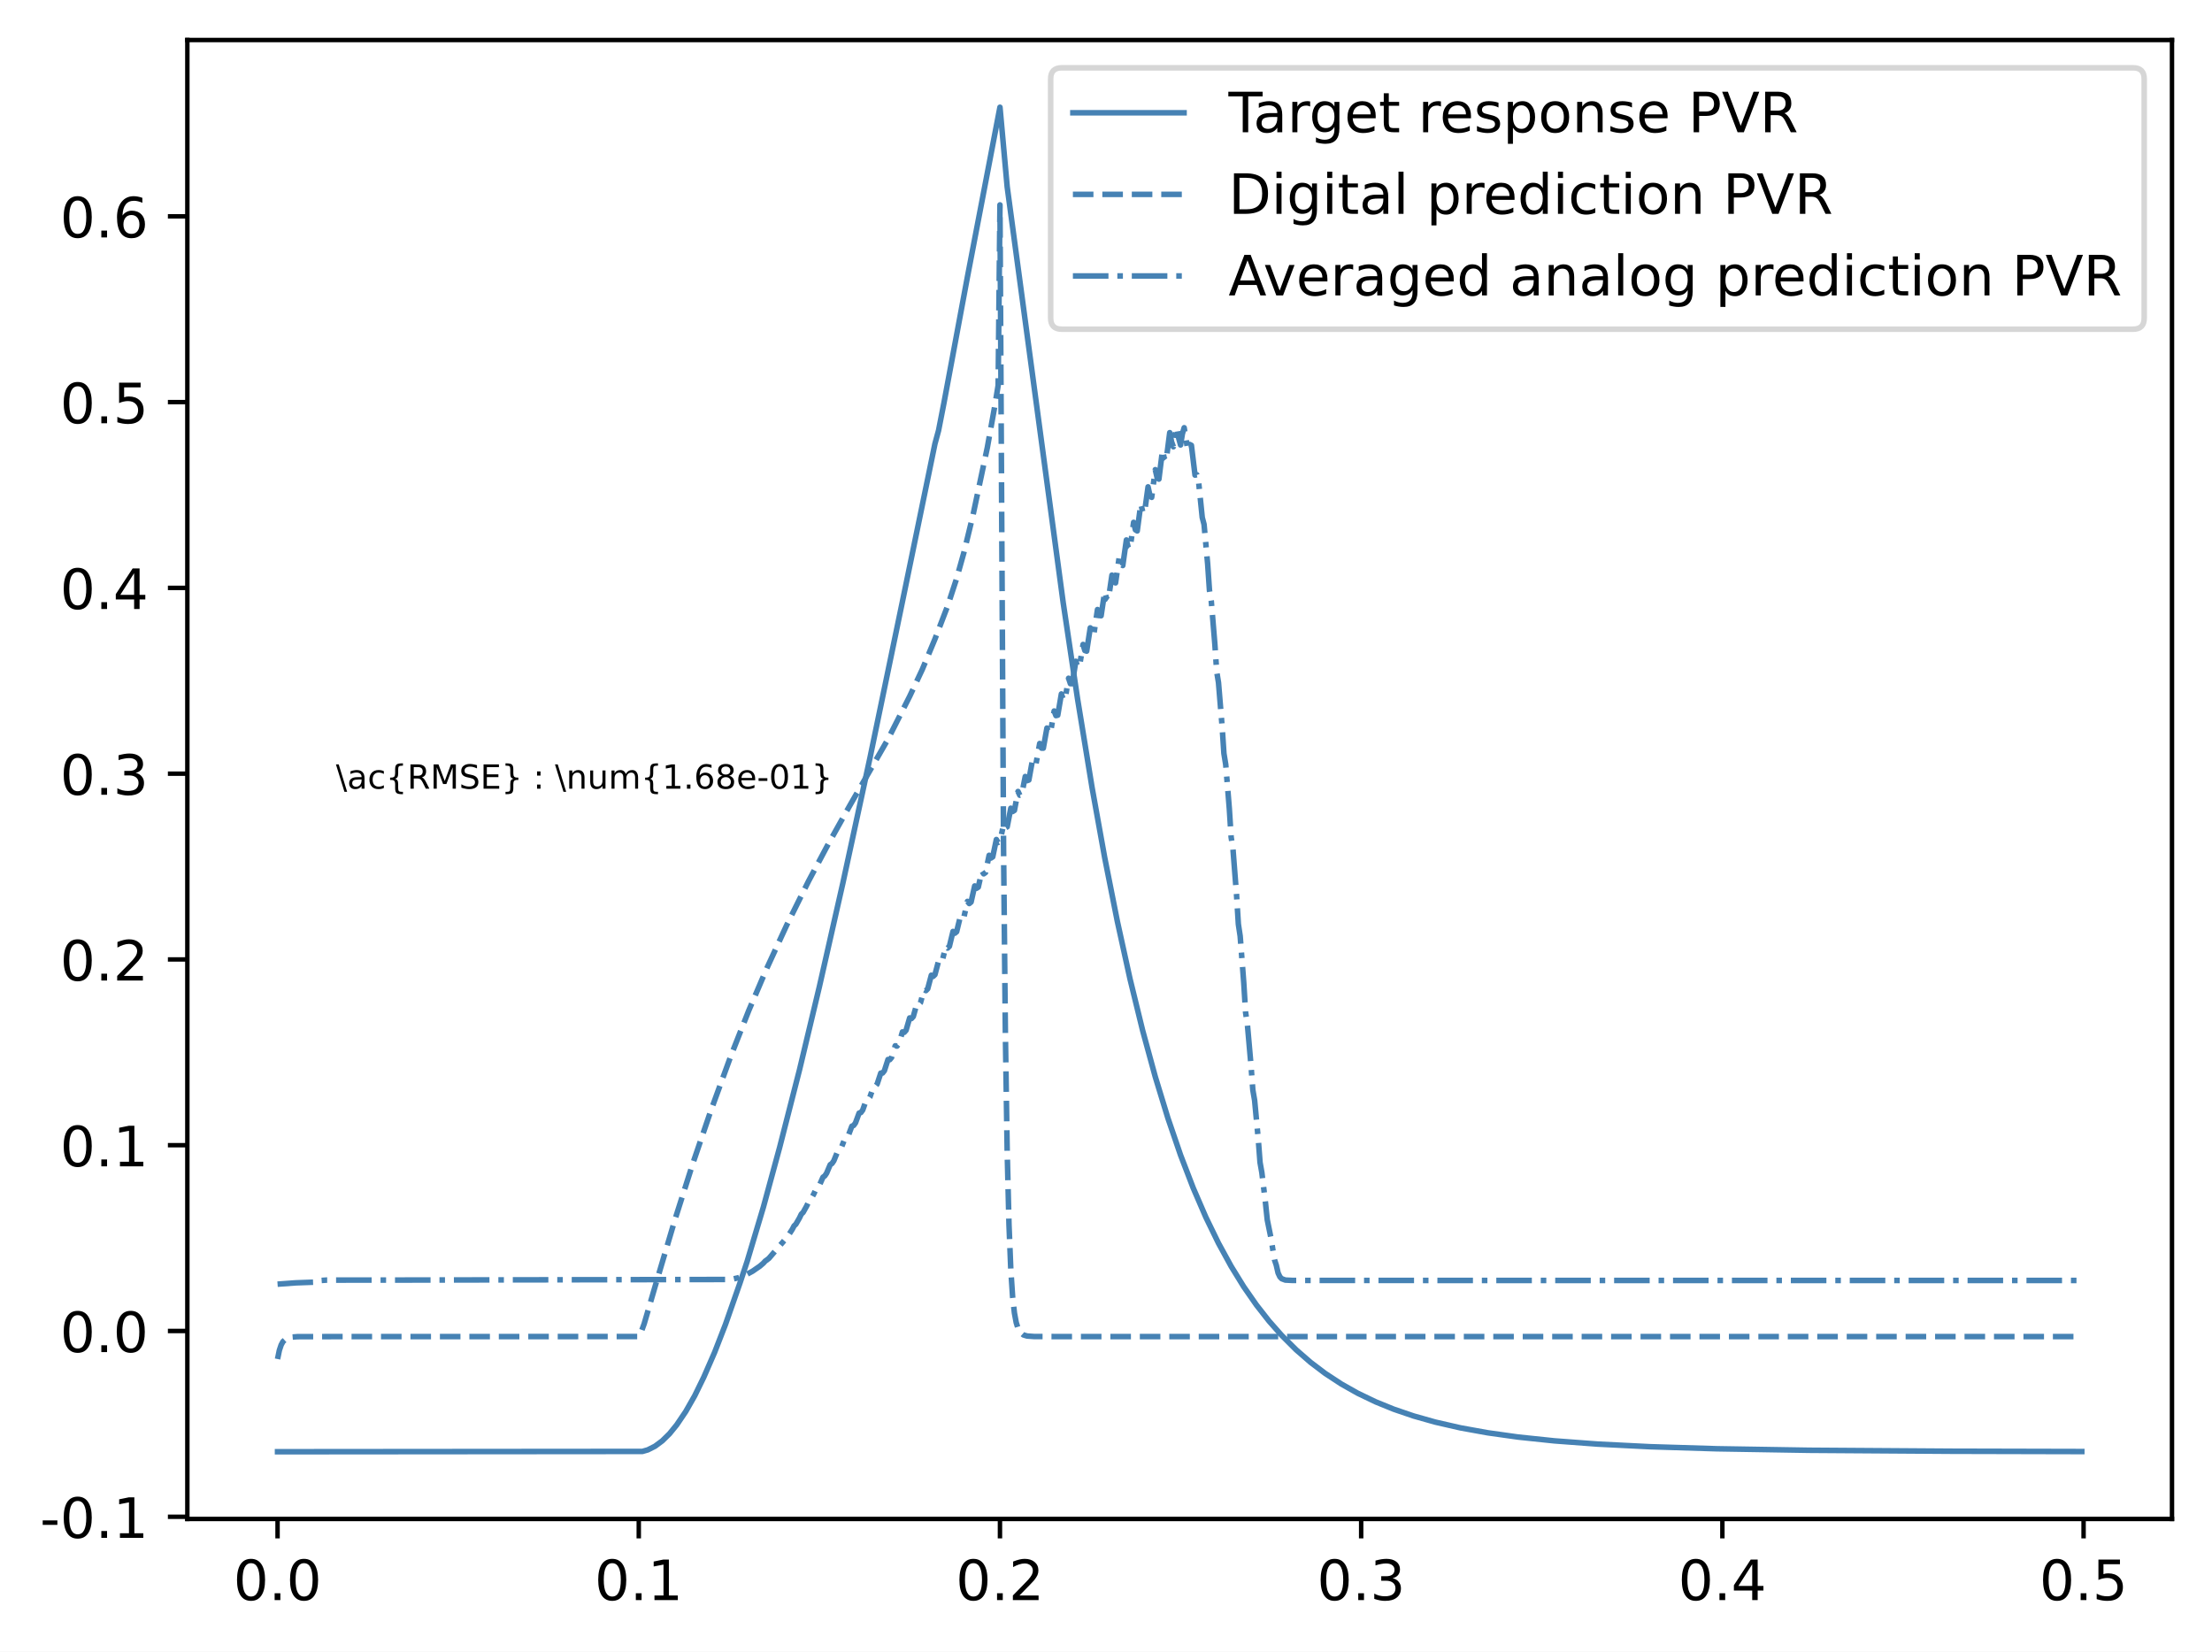
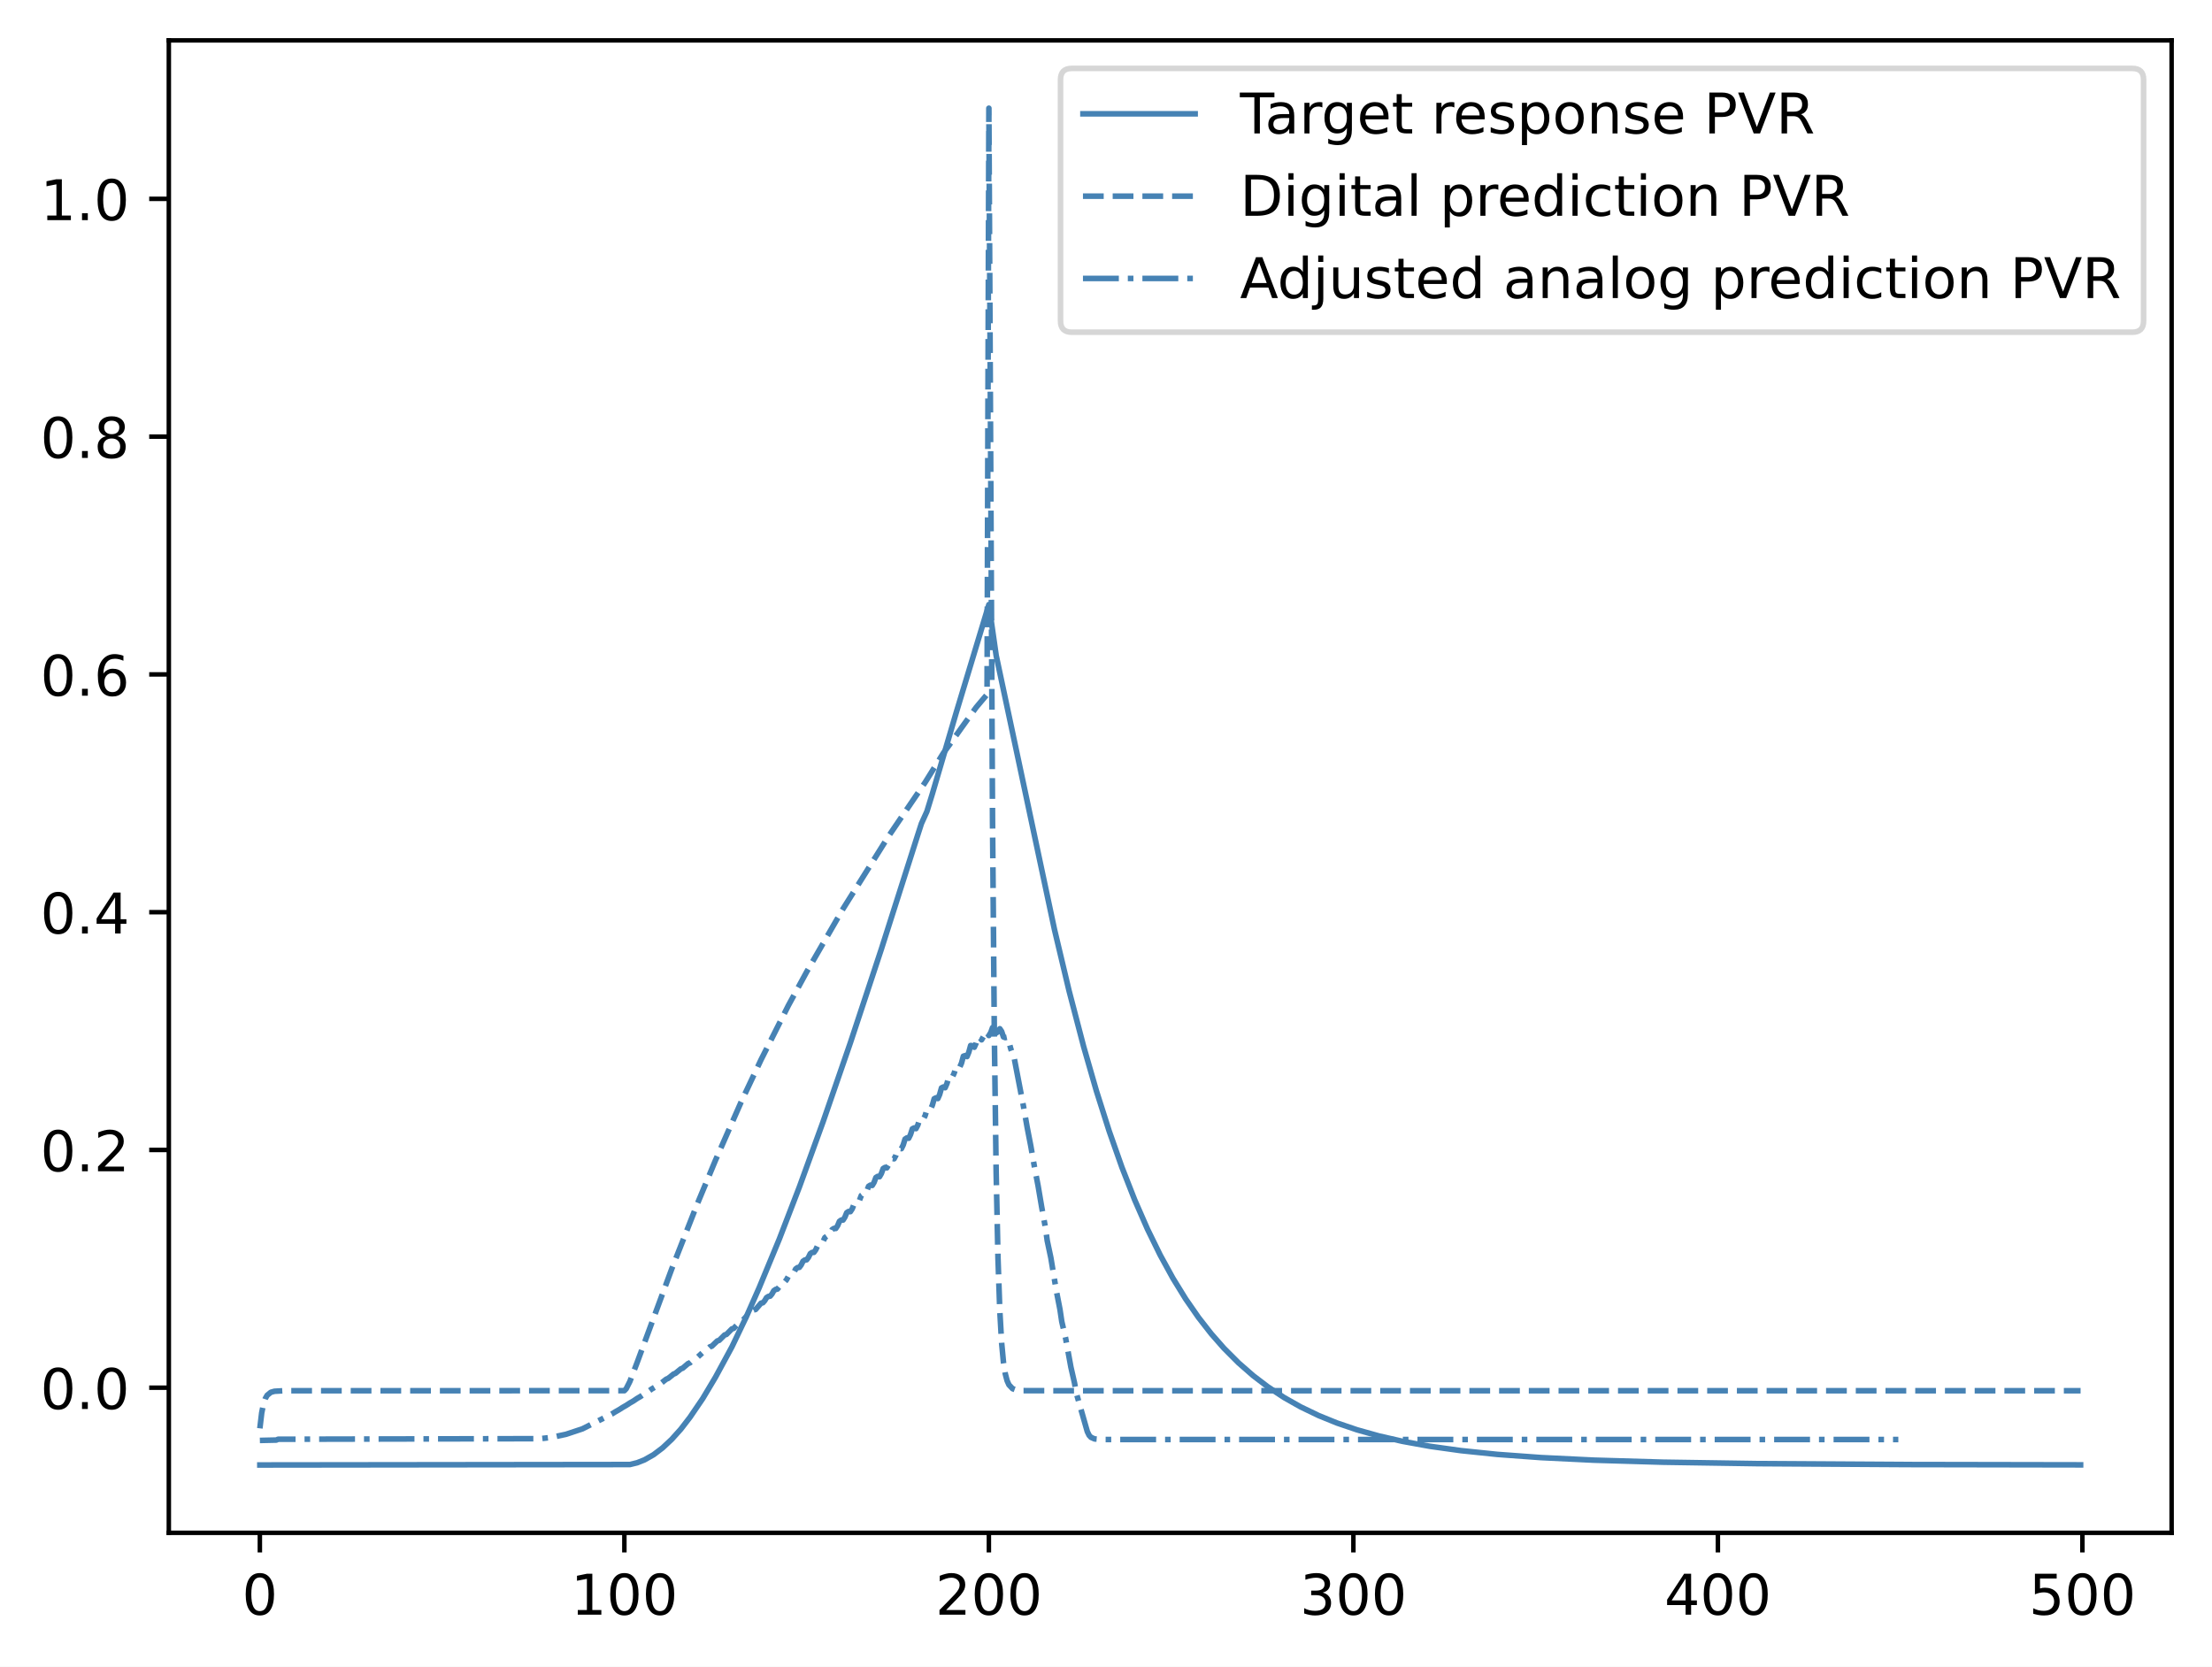
- <svg xmlns="http://www.w3.org/2000/svg" xmlns:xlink="http://www.w3.org/1999/xlink" width="398.031pt" height="297.19pt" viewBox="0 0 398.031 297.19" version="1.1">
+ <svg xmlns="http://www.w3.org/2000/svg" xmlns:xlink="http://www.w3.org/1999/xlink" width="394.423pt" height="297.19pt" viewBox="0 0 394.423 297.19" version="1.1">
  <defs>
    <style type="text/css">*{stroke-linejoin: round; stroke-linecap: butt}</style>
  </defs>
  <g id="figure_1">
    <g id="patch_1">
-       <path d="M 0 297.19  L 398.031 297.19  L 398.031 0  L 0 0  z " style="fill: #ffffff" />
+       <path d="M 0 297.19  L 394.423 297.19  L 394.423 0  L 0 0  z " style="fill: #ffffff" />
    </g>
    <g id="axes_1">
      <g id="patch_2">
-         <path d="M 33.711 273.312  L 390.831 273.312  L 390.831 7.2  L 33.711 7.2  z " style="fill: #ffffff" />
+         <path d="M 30.103 273.312  L 387.223 273.312  L 387.223 7.2  L 30.103 7.2  z " style="fill: #ffffff" />
      </g>
      <g id="matplotlib.axis_1">
        <g id="xtick_1">
          <g id="line2d_1">
            <defs>
-               <path id="m53c92b1541" d="M 0 0  L 0 3.5  " style="stroke: #000000; stroke-width: 0.8" />
+               <path id="me5047d55d9" d="M 0 0  L 0 3.5  " style="stroke: #000000; stroke-width: 0.8" />
            </defs>
            <g>
-               <use xlink:href="#m53c92b1541" x="49.944" y="273.312" style="stroke: #000000; stroke-width: 0.8" />
+               <use xlink:href="#me5047d55d9" x="46.336" y="273.312" style="stroke: #000000; stroke-width: 0.8" />
            </g>
          </g>
          <g id="text_1">
-             <text style="font: 10px 'DejaVu Sans', 'Bitstream Vera Sans', 'Computer Modern Sans Serif', 'Lucida Grande', 'Verdana', 'Geneva', 'Lucid', 'Arial', 'Helvetica', 'Avant Garde', sans-serif; text-anchor: middle" x="49.944" y="287.91" transform="rotate(-0 49.94367 287.9104)">0.0</text>
+             <text style="font: 10px 'DejaVu Sans', 'Bitstream Vera Sans', 'Computer Modern Sans Serif', 'Lucida Grande', 'Verdana', 'Geneva', 'Lucid', 'Arial', 'Helvetica', 'Avant Garde', sans-serif; text-anchor: middle" x="46.336" y="287.91" transform="rotate(-0 46.33585 287.9104)">0</text>
          </g>
        </g>
        <g id="xtick_2">
          <g id="line2d_2">
            <g>
-               <use xlink:href="#m53c92b1541" x="114.94" y="273.312" style="stroke: #000000; stroke-width: 0.8" />
+               <use xlink:href="#me5047d55d9" x="111.332" y="273.312" style="stroke: #000000; stroke-width: 0.8" />
            </g>
          </g>
          <g id="text_2">
-             <text style="font: 10px 'DejaVu Sans', 'Bitstream Vera Sans', 'Computer Modern Sans Serif', 'Lucida Grande', 'Verdana', 'Geneva', 'Lucid', 'Arial', 'Helvetica', 'Avant Garde', sans-serif; text-anchor: middle" x="114.94" y="287.91" transform="rotate(-0 114.9396 287.9104)">0.1</text>
+             <text style="font: 10px 'DejaVu Sans', 'Bitstream Vera Sans', 'Computer Modern Sans Serif', 'Lucida Grande', 'Verdana', 'Geneva', 'Lucid', 'Arial', 'Helvetica', 'Avant Garde', sans-serif; text-anchor: middle" x="111.332" y="287.91" transform="rotate(-0 111.3318 287.9104)">100</text>
          </g>
        </g>
        <g id="xtick_3">
          <g id="line2d_3">
            <g>
-               <use xlink:href="#m53c92b1541" x="179.935" y="273.312" style="stroke: #000000; stroke-width: 0.8" />
+               <use xlink:href="#me5047d55d9" x="176.328" y="273.312" style="stroke: #000000; stroke-width: 0.8" />
            </g>
          </g>
          <g id="text_3">
-             <text style="font: 10px 'DejaVu Sans', 'Bitstream Vera Sans', 'Computer Modern Sans Serif', 'Lucida Grande', 'Verdana', 'Geneva', 'Lucid', 'Arial', 'Helvetica', 'Avant Garde', sans-serif; text-anchor: middle" x="179.935" y="287.91" transform="rotate(-0 179.9355 287.9104)">0.2</text>
+             <text style="font: 10px 'DejaVu Sans', 'Bitstream Vera Sans', 'Computer Modern Sans Serif', 'Lucida Grande', 'Verdana', 'Geneva', 'Lucid', 'Arial', 'Helvetica', 'Avant Garde', sans-serif; text-anchor: middle" x="176.328" y="287.91" transform="rotate(-0 176.3277 287.9104)">200</text>
          </g>
        </g>
        <g id="xtick_4">
          <g id="line2d_4">
            <g>
-               <use xlink:href="#m53c92b1541" x="244.931" y="273.312" style="stroke: #000000; stroke-width: 0.8" />
+               <use xlink:href="#me5047d55d9" x="241.324" y="273.312" style="stroke: #000000; stroke-width: 0.8" />
            </g>
          </g>
          <g id="text_4">
-             <text style="font: 10px 'DejaVu Sans', 'Bitstream Vera Sans', 'Computer Modern Sans Serif', 'Lucida Grande', 'Verdana', 'Geneva', 'Lucid', 'Arial', 'Helvetica', 'Avant Garde', sans-serif; text-anchor: middle" x="244.931" y="287.91" transform="rotate(-0 244.9314 287.9104)">0.3</text>
+             <text style="font: 10px 'DejaVu Sans', 'Bitstream Vera Sans', 'Computer Modern Sans Serif', 'Lucida Grande', 'Verdana', 'Geneva', 'Lucid', 'Arial', 'Helvetica', 'Avant Garde', sans-serif; text-anchor: middle" x="241.324" y="287.91" transform="rotate(-0 241.3236 287.9104)">300</text>
          </g>
        </g>
        <g id="xtick_5">
          <g id="line2d_5">
            <g>
-               <use xlink:href="#m53c92b1541" x="309.927" y="273.312" style="stroke: #000000; stroke-width: 0.8" />
+               <use xlink:href="#me5047d55d9" x="306.319" y="273.312" style="stroke: #000000; stroke-width: 0.8" />
            </g>
          </g>
          <g id="text_5">
-             <text style="font: 10px 'DejaVu Sans', 'Bitstream Vera Sans', 'Computer Modern Sans Serif', 'Lucida Grande', 'Verdana', 'Geneva', 'Lucid', 'Arial', 'Helvetica', 'Avant Garde', sans-serif; text-anchor: middle" x="309.927" y="287.91" transform="rotate(-0 309.9273 287.9104)">0.4</text>
+             <text style="font: 10px 'DejaVu Sans', 'Bitstream Vera Sans', 'Computer Modern Sans Serif', 'Lucida Grande', 'Verdana', 'Geneva', 'Lucid', 'Arial', 'Helvetica', 'Avant Garde', sans-serif; text-anchor: middle" x="306.319" y="287.91" transform="rotate(-0 306.3195 287.9104)">400</text>
          </g>
        </g>
        <g id="xtick_6">
          <g id="line2d_6">
            <g>
-               <use xlink:href="#m53c92b1541" x="374.923" y="273.312" style="stroke: #000000; stroke-width: 0.8" />
+               <use xlink:href="#me5047d55d9" x="371.315" y="273.312" style="stroke: #000000; stroke-width: 0.8" />
            </g>
          </g>
          <g id="text_6">
-             <text style="font: 10px 'DejaVu Sans', 'Bitstream Vera Sans', 'Computer Modern Sans Serif', 'Lucida Grande', 'Verdana', 'Geneva', 'Lucid', 'Arial', 'Helvetica', 'Avant Garde', sans-serif; text-anchor: middle" x="374.923" y="287.91" transform="rotate(-0 374.9232 287.9104)">0.5</text>
+             <text style="font: 10px 'DejaVu Sans', 'Bitstream Vera Sans', 'Computer Modern Sans Serif', 'Lucida Grande', 'Verdana', 'Geneva', 'Lucid', 'Arial', 'Helvetica', 'Avant Garde', sans-serif; text-anchor: middle" x="371.315" y="287.91" transform="rotate(-0 371.3154 287.9104)">500</text>
          </g>
        </g>
      </g>
      <g id="matplotlib.axis_2">
        <g id="ytick_1">
          <g id="line2d_7">
            <defs>
-               <path id="m350bb066af" d="M 0 0  L -3.5 0  " style="stroke: #000000; stroke-width: 0.8" />
+               <path id="m4f4b5904af" d="M 0 0  L -3.5 0  " style="stroke: #000000; stroke-width: 0.8" />
            </defs>
            <g>
-               <use xlink:href="#m350bb066af" x="33.711" y="272.915" style="stroke: #000000; stroke-width: 0.8" />
+               <use xlink:href="#m4f4b5904af" x="30.103" y="247.437" style="stroke: #000000; stroke-width: 0.8" />
            </g>
          </g>
          <g id="text_7">
-             <text style="font: 10px 'DejaVu Sans', 'Bitstream Vera Sans', 'Computer Modern Sans Serif', 'Lucida Grande', 'Verdana', 'Geneva', 'Lucid', 'Arial', 'Helvetica', 'Avant Garde', sans-serif; text-anchor: end" x="26.711" y="276.715" transform="rotate(-0 26.71094 276.7147)">-0.1</text>
+             <text style="font: 10px 'DejaVu Sans', 'Bitstream Vera Sans', 'Computer Modern Sans Serif', 'Lucida Grande', 'Verdana', 'Geneva', 'Lucid', 'Arial', 'Helvetica', 'Avant Garde', sans-serif; text-anchor: end" x="23.103" y="251.237" transform="rotate(-0 23.10312 251.2367)">0.0</text>
          </g>
        </g>
        <g id="ytick_2">
          <g id="line2d_8">
            <g>
-               <use xlink:href="#m350bb066af" x="33.711" y="239.488" style="stroke: #000000; stroke-width: 0.8" />
+               <use xlink:href="#m4f4b5904af" x="30.103" y="205.042" style="stroke: #000000; stroke-width: 0.8" />
            </g>
          </g>
          <g id="text_8">
-             <text style="font: 10px 'DejaVu Sans', 'Bitstream Vera Sans', 'Computer Modern Sans Serif', 'Lucida Grande', 'Verdana', 'Geneva', 'Lucid', 'Arial', 'Helvetica', 'Avant Garde', sans-serif; text-anchor: end" x="26.711" y="243.288" transform="rotate(-0 26.71094 243.2876)">0.0</text>
+             <text style="font: 10px 'DejaVu Sans', 'Bitstream Vera Sans', 'Computer Modern Sans Serif', 'Lucida Grande', 'Verdana', 'Geneva', 'Lucid', 'Arial', 'Helvetica', 'Avant Garde', sans-serif; text-anchor: end" x="23.103" y="208.841" transform="rotate(-0 23.10312 208.8412)">0.2</text>
          </g>
        </g>
        <g id="ytick_3">
          <g id="line2d_9">
            <g>
-               <use xlink:href="#m350bb066af" x="33.711" y="206.061" style="stroke: #000000; stroke-width: 0.8" />
+               <use xlink:href="#m4f4b5904af" x="30.103" y="162.647" style="stroke: #000000; stroke-width: 0.8" />
            </g>
          </g>
          <g id="text_9">
-             <text style="font: 10px 'DejaVu Sans', 'Bitstream Vera Sans', 'Computer Modern Sans Serif', 'Lucida Grande', 'Verdana', 'Geneva', 'Lucid', 'Arial', 'Helvetica', 'Avant Garde', sans-serif; text-anchor: end" x="26.711" y="209.861" transform="rotate(-0 26.71094 209.8606)">0.1</text>
+             <text style="font: 10px 'DejaVu Sans', 'Bitstream Vera Sans', 'Computer Modern Sans Serif', 'Lucida Grande', 'Verdana', 'Geneva', 'Lucid', 'Arial', 'Helvetica', 'Avant Garde', sans-serif; text-anchor: end" x="23.103" y="166.446" transform="rotate(-0 23.10312 166.4457)">0.4</text>
          </g>
        </g>
        <g id="ytick_4">
          <g id="line2d_10">
            <g>
-               <use xlink:href="#m350bb066af" x="33.711" y="172.634" style="stroke: #000000; stroke-width: 0.8" />
+               <use xlink:href="#m4f4b5904af" x="30.103" y="120.251" style="stroke: #000000; stroke-width: 0.8" />
            </g>
          </g>
          <g id="text_10">
-             <text style="font: 10px 'DejaVu Sans', 'Bitstream Vera Sans', 'Computer Modern Sans Serif', 'Lucida Grande', 'Verdana', 'Geneva', 'Lucid', 'Arial', 'Helvetica', 'Avant Garde', sans-serif; text-anchor: end" x="26.711" y="176.434" transform="rotate(-0 26.71094 176.4335)">0.2</text>
+             <text style="font: 10px 'DejaVu Sans', 'Bitstream Vera Sans', 'Computer Modern Sans Serif', 'Lucida Grande', 'Verdana', 'Geneva', 'Lucid', 'Arial', 'Helvetica', 'Avant Garde', sans-serif; text-anchor: end" x="23.103" y="124.05" transform="rotate(-0 23.10312 124.0503)">0.6</text>
          </g>
        </g>
        <g id="ytick_5">
          <g id="line2d_11">
            <g>
-               <use xlink:href="#m350bb066af" x="33.711" y="139.207" style="stroke: #000000; stroke-width: 0.8" />
+               <use xlink:href="#m4f4b5904af" x="30.103" y="77.856" style="stroke: #000000; stroke-width: 0.8" />
            </g>
          </g>
          <g id="text_11">
-             <text style="font: 10px 'DejaVu Sans', 'Bitstream Vera Sans', 'Computer Modern Sans Serif', 'Lucida Grande', 'Verdana', 'Geneva', 'Lucid', 'Arial', 'Helvetica', 'Avant Garde', sans-serif; text-anchor: end" x="26.711" y="143.006" transform="rotate(-0 26.71094 143.0065)">0.3</text>
+             <text style="font: 10px 'DejaVu Sans', 'Bitstream Vera Sans', 'Computer Modern Sans Serif', 'Lucida Grande', 'Verdana', 'Geneva', 'Lucid', 'Arial', 'Helvetica', 'Avant Garde', sans-serif; text-anchor: end" x="23.103" y="81.655" transform="rotate(-0 23.10312 81.65479)">0.8</text>
          </g>
        </g>
        <g id="ytick_6">
          <g id="line2d_12">
            <g>
-               <use xlink:href="#m350bb066af" x="33.711" y="105.78" style="stroke: #000000; stroke-width: 0.8" />
+               <use xlink:href="#m4f4b5904af" x="30.103" y="35.46" style="stroke: #000000; stroke-width: 0.8" />
            </g>
          </g>
          <g id="text_12">
-             <text style="font: 10px 'DejaVu Sans', 'Bitstream Vera Sans', 'Computer Modern Sans Serif', 'Lucida Grande', 'Verdana', 'Geneva', 'Lucid', 'Arial', 'Helvetica', 'Avant Garde', sans-serif; text-anchor: end" x="26.711" y="109.579" transform="rotate(-0 26.71094 109.5794)">0.4</text>
-           </g>
-         </g>
-         <g id="ytick_7">
-           <g id="line2d_13">
-             <g>
-               <use xlink:href="#m350bb066af" x="33.711" y="72.353" style="stroke: #000000; stroke-width: 0.8" />
-             </g>
-           </g>
-           <g id="text_13">
-             <text style="font: 10px 'DejaVu Sans', 'Bitstream Vera Sans', 'Computer Modern Sans Serif', 'Lucida Grande', 'Verdana', 'Geneva', 'Lucid', 'Arial', 'Helvetica', 'Avant Garde', sans-serif; text-anchor: end" x="26.711" y="76.152" transform="rotate(-0 26.71094 76.15237)">0.5</text>
-           </g>
-         </g>
-         <g id="ytick_8">
-           <g id="line2d_14">
-             <g>
-               <use xlink:href="#m350bb066af" x="33.711" y="38.926" style="stroke: #000000; stroke-width: 0.8" />
-             </g>
-           </g>
-           <g id="text_14">
-             <text style="font: 10px 'DejaVu Sans', 'Bitstream Vera Sans', 'Computer Modern Sans Serif', 'Lucida Grande', 'Verdana', 'Geneva', 'Lucid', 'Arial', 'Helvetica', 'Avant Garde', sans-serif; text-anchor: end" x="26.711" y="42.725" transform="rotate(-0 26.71094 42.72532)">0.6</text>
+             <text style="font: 10px 'DejaVu Sans', 'Bitstream Vera Sans', 'Computer Modern Sans Serif', 'Lucida Grande', 'Verdana', 'Geneva', 'Lucid', 'Arial', 'Helvetica', 'Avant Garde', sans-serif; text-anchor: end" x="23.103" y="39.259" transform="rotate(-0 23.10312 39.25932)">1.0</text>
          </g>
        </g>
      </g>
+       <g id="line2d_13">
+         <path d="M 46.336 261.216  L 112.307 261.136  L 113.607 260.821  L 114.907 260.307  L 116.531 259.387  L 118.156 258.156  L 119.781 256.631  L 121.406 254.82  L 123.031 252.709  L 125.306 249.368  L 127.581 245.554  L 130.506 240.16  L 133.105 234.728  L 135.38 229.582  L 138.955 220.944  L 142.53 211.666  L 146.755 200.039  L 151.629 185.935  L 157.154 169.233  L 163.653 148.845  L 164.303 146.835  L 165.278 144.687  L 166.253 141.522  L 170.478 127.149  L 176.328 107.803  L 177.628 116.881  L 188.027 165.757  L 190.627 176.676  L 193.227 186.625  L 195.501 194.521  L 197.776 201.68  L 200.051 208.139  L 202.326 213.944  L 204.601 219.143  L 206.876 223.789  L 209.151 227.932  L 211.425 231.622  L 213.7 234.903  L 215.975 237.819  L 218.25 240.408  L 220.85 243.013  L 223.45 245.285  L 226.05 247.267  L 228.974 249.195  L 231.899 250.848  L 235.149 252.411  L 238.399 253.731  L 241.974 254.946  L 245.873 256.04  L 250.098 257.003  L 254.973 257.885  L 260.497 258.655  L 266.997 259.328  L 274.796 259.899  L 284.221 260.357  L 296.57 260.719  L 313.469 260.977  L 340.117 261.138  L 370.99 261.194  L 370.99 261.194  " clip-path="url(#p7d8ed8af52)" style="fill: none; stroke: #4682b4; stroke-linecap: square" />
+       </g>
+       <g id="line2d_14">
+         <path d="M 46.336 254.683  L 46.661 251.952  L 46.986 250.327  L 47.311 249.363  L 47.636 248.793  L 48.286 248.258  L 48.936 248.072  L 50.561 247.982  L 64.21 247.975  L 111.332 247.968  L 111.657 247.621  L 112.307 246.341  L 113.607 242.949  L 119.781 226.249  L 124.331 214.681  L 127.581 206.875  L 132.13 196.539  L 135.705 188.951  L 140.58 179.278  L 143.83 173.303  L 150.329 162.038  L 158.454 149.078  L 164.953 139.52  L 168.203 134.295  L 169.503 132.514  L 171.453 129.758  L 174.053 126.141  L 175.028 124.976  L 176.003 123.825  L 176.328 19.296  L 176.978 146.377  L 177.303 184.631  L 177.628 209.128  L 177.953 224.393  L 178.278 233.765  L 178.603 239.458  L 178.927 242.893  L 179.252 244.954  L 179.577 246.185  L 179.902 246.917  L 180.552 247.608  L 181.202 247.849  L 182.502 247.96  L 189.002 247.975  L 370.99 247.975  L 370.99 247.975  " clip-path="url(#p7d8ed8af52)" style="fill: none; stroke-dasharray: 3.7,1.6; stroke-dashoffset: 0; stroke: #4682b4" />
+       </g>
      <g id="line2d_15">
-         <path d="M 49.944 261.216  L 115.59 261.16  L 116.564 260.881  L 117.864 260.226  L 119.164 259.261  L 120.464 257.984  L 121.764 256.39  L 123.389 253.986  L 125.014 251.13  L 126.639 247.8  L 128.589 243.331  L 130.539 238.311  L 133.138 230.889  L 134.438 226.987  L 137.363 217.202  L 140.288 206.463  L 143.863 192.504  L 147.438 177.544  L 151.662 158.918  L 156.537 136.405  L 162.387 108.234  L 168.236 79.844  L 168.886 77.46  L 169.861 72.469  L 174.086 49.803  L 179.935 19.296  L 181.235 33.612  L 191.31 108.432  L 193.91 125.834  L 196.509 141.717  L 198.784 154.337  L 201.059 165.789  L 203.334 176.129  L 205.609 185.424  L 207.884 193.755  L 210.159 201.201  L 212.433 207.843  L 214.708 213.759  L 216.983 219.021  L 219.258 223.697  L 221.533 227.85  L 223.808 231.536  L 226.083 234.808  L 228.357 237.71  L 230.632 240.285  L 233.232 242.874  L 235.832 245.133  L 238.432 247.104  L 241.357 249.024  L 244.281 250.673  L 247.531 252.235  L 250.781 253.557  L 254.356 254.778  L 258.256 255.88  L 262.805 256.921  L 267.68 257.803  L 273.205 258.578  L 279.704 259.259  L 287.504 259.841  L 296.928 260.312  L 308.952 260.681  L 325.526 260.952  L 351.2 261.125  L 374.598 261.181  L 374.598 261.181  " clip-path="url(#pb74102bdd2)" style="fill: none; stroke: #4682b4; stroke-linecap: square" />
-       </g>
-       <g id="line2d_16">
-         <path d="M 49.944 244.534  L 50.269 242.962  L 50.594 241.991  L 50.919 241.397  L 51.569 240.819  L 52.219 240.611  L 53.518 240.511  L 60.668 240.498  L 114.94 240.487  L 115.265 239.963  L 115.915 238.189  L 117.864 231.528  L 121.439 219.491  L 124.689 209.288  L 127.939 199.772  L 131.514 189.992  L 134.763 181.758  L 138.013 174.163  L 141.588 166.408  L 145.488 158.552  L 149.062 151.827  L 152.962 144.862  L 159.787 132.999  L 163.686 125.298  L 165.961 120.449  L 168.236 114.986  L 170.511 109.051  L 172.136 104.095  L 173.436 99.457  L 175.061 92.783  L 177.661 80.528  L 178.961 73.307  L 179.61 69.347  L 179.935 36.865  L 180.585 152.809  L 180.91 185.96  L 181.235 207.15  L 181.56 220.35  L 181.885 228.424  L 182.21 233.305  L 182.535 236.231  L 182.86 237.976  L 183.185 239.011  L 183.51 239.623  L 184.16 240.196  L 184.81 240.394  L 186.11 240.486  L 193.91 240.498  L 374.598 240.498  L 374.598 240.498  " clip-path="url(#pb74102bdd2)" style="fill: none; stroke-dasharray: 3.7,1.6; stroke-dashoffset: 0; stroke: #4682b4" />
-       </g>
-       <g id="line2d_17">
-         <path d="M 49.944 231.064  L 53.193 230.827  L 56.768 230.696  L 57.418 230.422  L 58.718 230.333  L 70.742 230.327  L 131.514 230.22  L 132.813 229.924  L 134.113 229.437  L 134.763 229.086  L 135.413 228.736  L 136.063 228.283  L 136.713 227.84  L 137.363 227.281  L 137.688 226.919  L 138.338 226.44  L 141.263 223.034  L 141.588 222.477  L 141.913 222.204  L 142.563 221.198  L 142.888 220.574  L 143.213 220.269  L 143.863 219.142  L 144.188 218.461  L 144.513 218.152  L 145.163 216.981  L 145.488 216.277  L 145.813 215.991  L 146.463 214.787  L 146.788 214.055  L 147.113 213.791  L 147.438 213.292  L 148.087 211.818  L 148.412 211.585  L 148.737 211.104  L 149.387 209.564  L 149.712 209.349  L 150.037 208.871  L 150.687 207.274  L 151.012 207.089  L 151.337 206.627  L 151.987 204.972  L 152.312 204.812  L 152.637 204.351  L 153.287 202.635  L 153.612 202.5  L 153.937 202.048  L 154.587 200.281  L 154.912 200.181  L 155.237 199.736  L 155.887 197.901  L 156.212 197.827  L 156.537 197.396  L 157.187 195.514  L 157.512 195.476  L 157.837 195.054  L 158.487 193.084  L 158.812 193.074  L 159.137 192.663  L 159.787 190.641  L 160.112 190.669  L 160.437 190.272  L 161.087 188.174  L 161.412 188.227  L 161.737 187.837  L 162.387 185.67  L 162.712 185.754  L 163.037 185.389  L 163.686 183.157  L 164.011 183.272  L 164.336 182.912  L 164.986 180.613  L 165.311 180.763  L 165.636 180.424  L 166.286 178.066  L 166.611 178.248  L 166.936 177.909  L 167.586 175.471  L 167.911 175.685  L 168.236 175.371  L 168.886 172.933  L 169.211 173.2  L 169.536 172.935  L 170.186 170.321  L 170.511 170.597  L 170.836 170.276  L 171.486 167.596  L 171.811 167.922  L 172.136 167.654  L 172.786 164.996  L 173.111 165.372  L 173.436 165.079  L 174.086 162.19  L 174.411 162.578  L 174.736 162.31  L 175.386 159.408  L 175.711 159.838  L 176.036 159.622  L 176.686 156.744  L 177.011 157.233  L 177.336 157.005  L 177.986 153.896  L 178.311 154.392  L 178.636 154.178  L 179.286 151.056  L 179.61 151.598  L 179.935 151.433  L 180.585 148.342  L 180.91 148.951  L 181.235 148.77  L 181.885 145.427  L 182.21 146.021  L 182.535 145.819  L 183.185 142.415  L 183.51 143.096  L 183.835 143.018  L 184.485 139.718  L 184.81 140.467  L 185.135 140.353  L 185.785 136.774  L 186.11 137.493  L 186.435 137.349  L 187.085 133.775  L 187.41 134.615  L 187.735 134.62  L 188.385 130.999  L 188.71 131.847  L 189.035 131.78  L 189.685 127.933  L 190.01 128.767  L 190.335 128.685  L 190.985 124.861  L 191.31 125.82  L 191.635 125.893  L 192.285 122.037  L 192.61 123.014  L 192.935 123.019  L 193.585 118.982  L 193.91 119.961  L 194.235 119.973  L 194.885 115.959  L 195.21 117.047  L 195.534 117.164  L 196.184 112.969  L 196.509 114.049  L 196.834 114.082  L 197.484 109.676  L 197.809 110.756  L 198.134 110.795  L 198.784 106.471  L 199.109 107.697  L 199.434 107.921  L 200.084 103.483  L 200.409 104.726  L 200.734 104.882  L 201.384 100.33  L 201.709 101.552  L 202.034 101.758  L 202.684 97.155  L 203.009 98.502  L 203.334 98.781  L 203.984 93.987  L 204.309 95.334  L 204.634 95.534  L 205.284 90.67  L 205.609 92.026  L 205.934 92.334  L 206.584 87.6  L 206.909 89.106  L 207.234 89.493  L 207.884 84.505  L 208.209 85.939  L 208.534 86.21  L 209.184 81.024  L 209.509 82.519  L 209.834 82.919  L 210.484 77.844  L 210.809 79.491  L 211.134 80.391  L 211.458 78.188  L 211.783 76.933  L 212.108 78.883  L 212.433 80.065  L 212.758 78.065  L 213.083 76.962  L 213.733 81.007  L 214.058 79.96  L 214.383 80.128  L 215.033 85.486  L 215.358 85.421  L 215.683 86.733  L 216.333 93.115  L 216.658 94.347  L 217.308 101.483  L 217.633 106.226  L 217.958 108.158  L 218.608 115.962  L 218.933 120.832  L 219.258 122.82  L 219.908 130.685  L 220.233 135.566  L 220.558 137.56  L 221.208 145.527  L 221.533 150.628  L 221.858 152.714  L 222.508 161.051  L 222.833 166.293  L 223.158 168.438  L 223.808 176.886  L 224.133 182.167  L 224.458 184.328  L 225.108 191.701  L 225.433 196.105  L 225.758 197.986  L 226.408 204.898  L 226.733 209.156  L 227.058 210.982  L 227.707 216.368  L 228.032 219.475  L 228.682 222.669  L 229.332 226.662  L 229.657 227.637  L 229.982 229.054  L 230.307 229.745  L 230.632 230.083  L 231.282 230.326  L 232.582 230.393  L 258.256 230.395  L 374.598 230.395  L 374.598 230.395  " clip-path="url(#pb74102bdd2)" style="fill: none; stroke-dasharray: 6.4,1.6,1,1.6; stroke-dashoffset: 0; stroke: #4682b4" />
+         <path d="M 46.336 256.837  L 49.261 256.773  L 49.586 256.625  L 96.383 256.522  L 98.333 256.297  L 100.932 255.742  L 103.857 254.77  L 109.057 252.146  L 109.707 251.746  L 110.357 251.377  L 111.007 250.964  L 111.657 250.591  L 112.307 250.168  L 112.957 249.794  L 113.607 249.354  L 114.257 248.974  L 114.907 248.52  L 115.556 248.14  L 116.206 247.671  L 116.856 247.285  L 117.506 246.802  L 117.831 246.668  L 118.806 245.913  L 119.131 245.783  L 120.106 245.003  L 120.431 244.877  L 121.406 244.076  L 121.731 243.956  L 122.706 243.123  L 123.031 243.006  L 124.006 242.15  L 124.331 242.039  L 125.306 241.156  L 125.631 241.047  L 126.606 240.132  L 126.931 240.03  L 127.906 239.093  L 128.231 238.995  L 129.206 238.029  L 129.531 237.936  L 130.506 236.947  L 130.831 236.856  L 131.805 235.832  L 132.13 235.748  L 133.105 234.715  L 133.43 234.642  L 133.755 234.296  L 134.08 233.784  L 134.405 233.566  L 134.73 233.488  L 135.705 232.36  L 136.03 232.293  L 136.355 231.92  L 136.68 231.376  L 137.005 231.168  L 137.33 231.111  L 137.655 230.72  L 137.98 230.137  L 138.305 229.909  L 138.63 229.849  L 138.955 229.448  L 139.28 228.849  L 139.605 228.624  L 139.93 228.576  L 140.255 228.176  L 140.58 227.57  L 140.905 227.356  L 141.23 227.319  L 141.555 226.9  L 141.88 226.255  L 142.205 226.023  L 142.53 225.982  L 142.855 225.552  L 143.18 224.892  L 143.505 224.665  L 143.83 224.632  L 144.155 224.199  L 144.48 223.533  L 144.805 223.321  L 145.13 223.303  L 145.455 222.848  L 145.78 222.139  L 146.105 221.905  L 146.43 221.876  L 146.755 221.401  L 147.08 220.673  L 147.404 220.442  L 147.729 220.435  L 148.054 219.969  L 148.379 219.237  L 148.704 219.035  L 149.029 219.045  L 149.354 218.553  L 149.679 217.774  L 150.004 217.546  L 150.329 217.541  L 150.654 217.026  L 150.979 216.227  L 151.304 216.018  L 151.629 216.048  L 151.954 215.551  L 152.279 214.74  L 152.604 214.527  L 152.929 214.553  L 153.254 214.015  L 153.579 213.157  L 153.904 212.93  L 154.229 212.95  L 154.554 212.393  L 154.879 211.519  L 155.204 211.315  L 155.529 211.373  L 155.854 210.835  L 156.179 209.958  L 156.504 209.759  L 156.829 209.819  L 157.154 209.255  L 157.479 208.358  L 157.804 208.163  L 158.129 208.238  L 158.454 207.682  L 158.779 206.743  L 159.104 206.557  L 159.429 206.62  L 159.754 205.991  L 160.079 204.982  L 160.404 204.77  L 160.729 204.816  L 161.054 204.146  L 161.379 203.106  L 161.704 202.896  L 162.029 202.959  L 162.354 202.297  L 162.679 201.277  L 163.004 201.113  L 163.328 201.244  L 163.653 200.616  L 163.978 199.598  L 164.303 199.445  L 164.628 199.584  L 164.953 198.947  L 165.278 197.866  L 165.603 197.693  L 165.928 197.789  L 166.253 197.052  L 166.578 195.909  L 166.903 195.75  L 167.228 195.881  L 167.553 195.143  L 167.878 193.979  L 168.203 193.818  L 168.528 193.948  L 168.853 193.195  L 169.178 192.03  L 169.503 191.884  L 169.828 192.045  L 170.153 191.318  L 170.478 190.185  L 170.803 190.084  L 171.128 190.289  L 171.453 189.546  L 171.778 188.326  L 172.103 188.221  L 172.428 188.396  L 172.753 187.601  L 173.078 186.418  L 173.403 186.456  L 173.728 186.734  L 174.053 186.001  L 174.378 184.874  L 174.703 184.985  L 175.028 185.408  L 175.353 184.849  L 175.678 183.923  L 176.003 184.162  L 176.328 184.644  L 176.653 184.13  L 176.978 183.236  L 177.303 183.522  L 177.628 184.196  L 177.953 183.967  L 178.278 183.429  L 178.603 183.916  L 178.927 184.892  L 179.252 185.016  L 179.577 184.946  L 179.902 185.775  L 180.227 187.004  L 180.877 188.836  L 182.502 197.3  L 183.152 201.002  L 183.802 204.337  L 184.452 208.057  L 185.102 211.439  L 185.752 215.277  L 186.402 218.846  L 186.727 221.201  L 187.377 224.264  L 188.352 230.133  L 189.002 233.477  L 189.327 235.647  L 189.977 238.44  L 190.952 243.77  L 191.602 246.616  L 191.927 248.433  L 193.877 255.254  L 194.202 255.926  L 194.527 256.281  L 195.176 256.567  L 196.476 256.67  L 205.576 256.679  L 338.492 256.679  L 338.492 256.679  " clip-path="url(#p7d8ed8af52)" style="fill: none; stroke-dasharray: 6.4,1.6,1,1.6; stroke-dashoffset: 0; stroke: #4682b4" />
      </g>
      <g id="patch_3">
-         <path d="M 33.711 273.312  L 33.711 7.2  " style="fill: none; stroke: #000000; stroke-width: 0.8; stroke-linejoin: miter; stroke-linecap: square" />
+         <path d="M 30.103 273.312  L 30.103 7.2  " style="fill: none; stroke: #000000; stroke-width: 0.8; stroke-linejoin: miter; stroke-linecap: square" />
      </g>
      <g id="patch_4">
-         <path d="M 390.831 273.312  L 390.831 7.2  " style="fill: none; stroke: #000000; stroke-width: 0.8; stroke-linejoin: miter; stroke-linecap: square" />
+         <path d="M 387.223 273.312  L 387.223 7.2  " style="fill: none; stroke: #000000; stroke-width: 0.8; stroke-linejoin: miter; stroke-linecap: square" />
      </g>
      <g id="patch_5">
-         <path d="M 33.711 273.312  L 390.831 273.312  " style="fill: none; stroke: #000000; stroke-width: 0.8; stroke-linejoin: miter; stroke-linecap: square" />
+         <path d="M 30.103 273.312  L 387.223 273.312  " style="fill: none; stroke: #000000; stroke-width: 0.8; stroke-linejoin: miter; stroke-linecap: square" />
      </g>
      <g id="patch_6">
-         <path d="M 33.711 7.2  L 390.831 7.2  " style="fill: none; stroke: #000000; stroke-width: 0.8; stroke-linejoin: miter; stroke-linecap: square" />
-       </g>
-       <g id="text_15">
-         <text style="font: 6px 'DejaVu Sans', 'Bitstream Vera Sans', 'Computer Modern Sans Serif', 'Lucida Grande', 'Verdana', 'Geneva', 'Lucid', 'Arial', 'Helvetica', 'Avant Garde', sans-serif; text-anchor: middle" x="105.135" y="141.912" transform="rotate(-0 105.1349 141.9116)">\ac{RMSE} : \num{1.68e-01}</text>
+         <path d="M 30.103 7.2  L 387.223 7.2  " style="fill: none; stroke: #000000; stroke-width: 0.8; stroke-linejoin: miter; stroke-linecap: square" />
      </g>
      <g id="legend_1">
        <g id="patch_7">
-           <path d="M 191.058 59.234  L 383.831 59.234  Q 385.831 59.234 385.831 57.234  L 385.831 14.2  Q 385.831 12.2 383.831 12.2  L 191.058 12.2  Q 189.058 12.2 189.058 14.2  L 189.058 57.234  Q 189.058 59.234 191.058 59.234  z " style="fill: #ffffff; opacity: 0.8; stroke: #cccccc; stroke-linejoin: miter" />
+           <path d="M 191.103 59.234  L 380.223 59.234  Q 382.223 59.234 382.223 57.234  L 382.223 14.2  Q 382.223 12.2 380.223 12.2  L 191.103 12.2  Q 189.103 12.2 189.103 14.2  L 189.103 57.234  Q 189.103 59.234 191.103 59.234  z " style="fill: #ffffff; opacity: 0.8; stroke: #cccccc; stroke-linejoin: miter" />
+         </g>
+         <g id="line2d_16">
+           <path d="M 193.103 20.298  L 203.103 20.298  L 213.103 20.298  " style="fill: none; stroke: #4682b4; stroke-linecap: square" />
+         </g>
+         <g id="text_13">
+           <text style="font: 10px 'DejaVu Sans', 'Bitstream Vera Sans', 'Computer Modern Sans Serif', 'Lucida Grande', 'Verdana', 'Geneva', 'Lucid', 'Arial', 'Helvetica', 'Avant Garde', sans-serif; text-anchor: start" x="221.103" y="23.798" transform="rotate(-0 221.1028 23.79844)">Target response PVR</text>
+         </g>
+         <g id="line2d_17">
+           <path d="M 193.103 34.977  L 203.103 34.977  L 213.103 34.977  " style="fill: none; stroke-dasharray: 3.7,1.6; stroke-dashoffset: 0; stroke: #4682b4" />
+         </g>
+         <g id="text_14">
+           <text style="font: 10px 'DejaVu Sans', 'Bitstream Vera Sans', 'Computer Modern Sans Serif', 'Lucida Grande', 'Verdana', 'Geneva', 'Lucid', 'Arial', 'Helvetica', 'Avant Garde', sans-serif; text-anchor: start" x="221.103" y="38.477" transform="rotate(-0 221.1028 38.47656)">Digital prediction PVR</text>
        </g>
        <g id="line2d_18">
-           <path d="M 193.058 20.298  L 203.058 20.298  L 213.058 20.298  " style="fill: none; stroke: #4682b4; stroke-linecap: square" />
+           <path d="M 193.103 49.655  L 203.103 49.655  L 213.103 49.655  " style="fill: none; stroke-dasharray: 6.4,1.6,1,1.6; stroke-dashoffset: 0; stroke: #4682b4" />
        </g>
-         <g id="text_16">
-           <text style="font: 10px 'DejaVu Sans', 'Bitstream Vera Sans', 'Computer Modern Sans Serif', 'Lucida Grande', 'Verdana', 'Geneva', 'Lucid', 'Arial', 'Helvetica', 'Avant Garde', sans-serif; text-anchor: start" x="221.058" y="23.798" transform="rotate(-0 221.0575 23.79844)">Target response PVR</text>
-         </g>
-         <g id="line2d_19">
-           <path d="M 193.058 34.977  L 203.058 34.977  L 213.058 34.977  " style="fill: none; stroke-dasharray: 3.7,1.6; stroke-dashoffset: 0; stroke: #4682b4" />
-         </g>
-         <g id="text_17">
-           <text style="font: 10px 'DejaVu Sans', 'Bitstream Vera Sans', 'Computer Modern Sans Serif', 'Lucida Grande', 'Verdana', 'Geneva', 'Lucid', 'Arial', 'Helvetica', 'Avant Garde', sans-serif; text-anchor: start" x="221.058" y="38.477" transform="rotate(-0 221.0575 38.47656)">Digital prediction PVR</text>
-         </g>
-         <g id="line2d_20">
-           <path d="M 193.058 49.655  L 203.058 49.655  L 213.058 49.655  " style="fill: none; stroke-dasharray: 6.4,1.6,1,1.6; stroke-dashoffset: 0; stroke: #4682b4" />
-         </g>
-         <g id="text_18">
-           <text style="font: 10px 'DejaVu Sans', 'Bitstream Vera Sans', 'Computer Modern Sans Serif', 'Lucida Grande', 'Verdana', 'Geneva', 'Lucid', 'Arial', 'Helvetica', 'Avant Garde', sans-serif; text-anchor: start" x="221.058" y="53.155" transform="rotate(-0 221.0575 53.15469)">Averaged analog prediction PVR</text>
+         <g id="text_15">
+           <text style="font: 10px 'DejaVu Sans', 'Bitstream Vera Sans', 'Computer Modern Sans Serif', 'Lucida Grande', 'Verdana', 'Geneva', 'Lucid', 'Arial', 'Helvetica', 'Avant Garde', sans-serif; text-anchor: start" x="221.103" y="53.155" transform="rotate(-0 221.1028 53.15469)">Adjusted analog prediction PVR</text>
        </g>
      </g>
    </g>
  </g>
  <defs>
-     <clipPath id="pb74102bdd2">
-       <rect x="33.711" y="7.2" width="357.12" height="266.112" />
+     <clipPath id="p7d8ed8af52">
+       <rect x="30.103" y="7.2" width="357.12" height="266.112" />
    </clipPath>
  </defs>
</svg>
